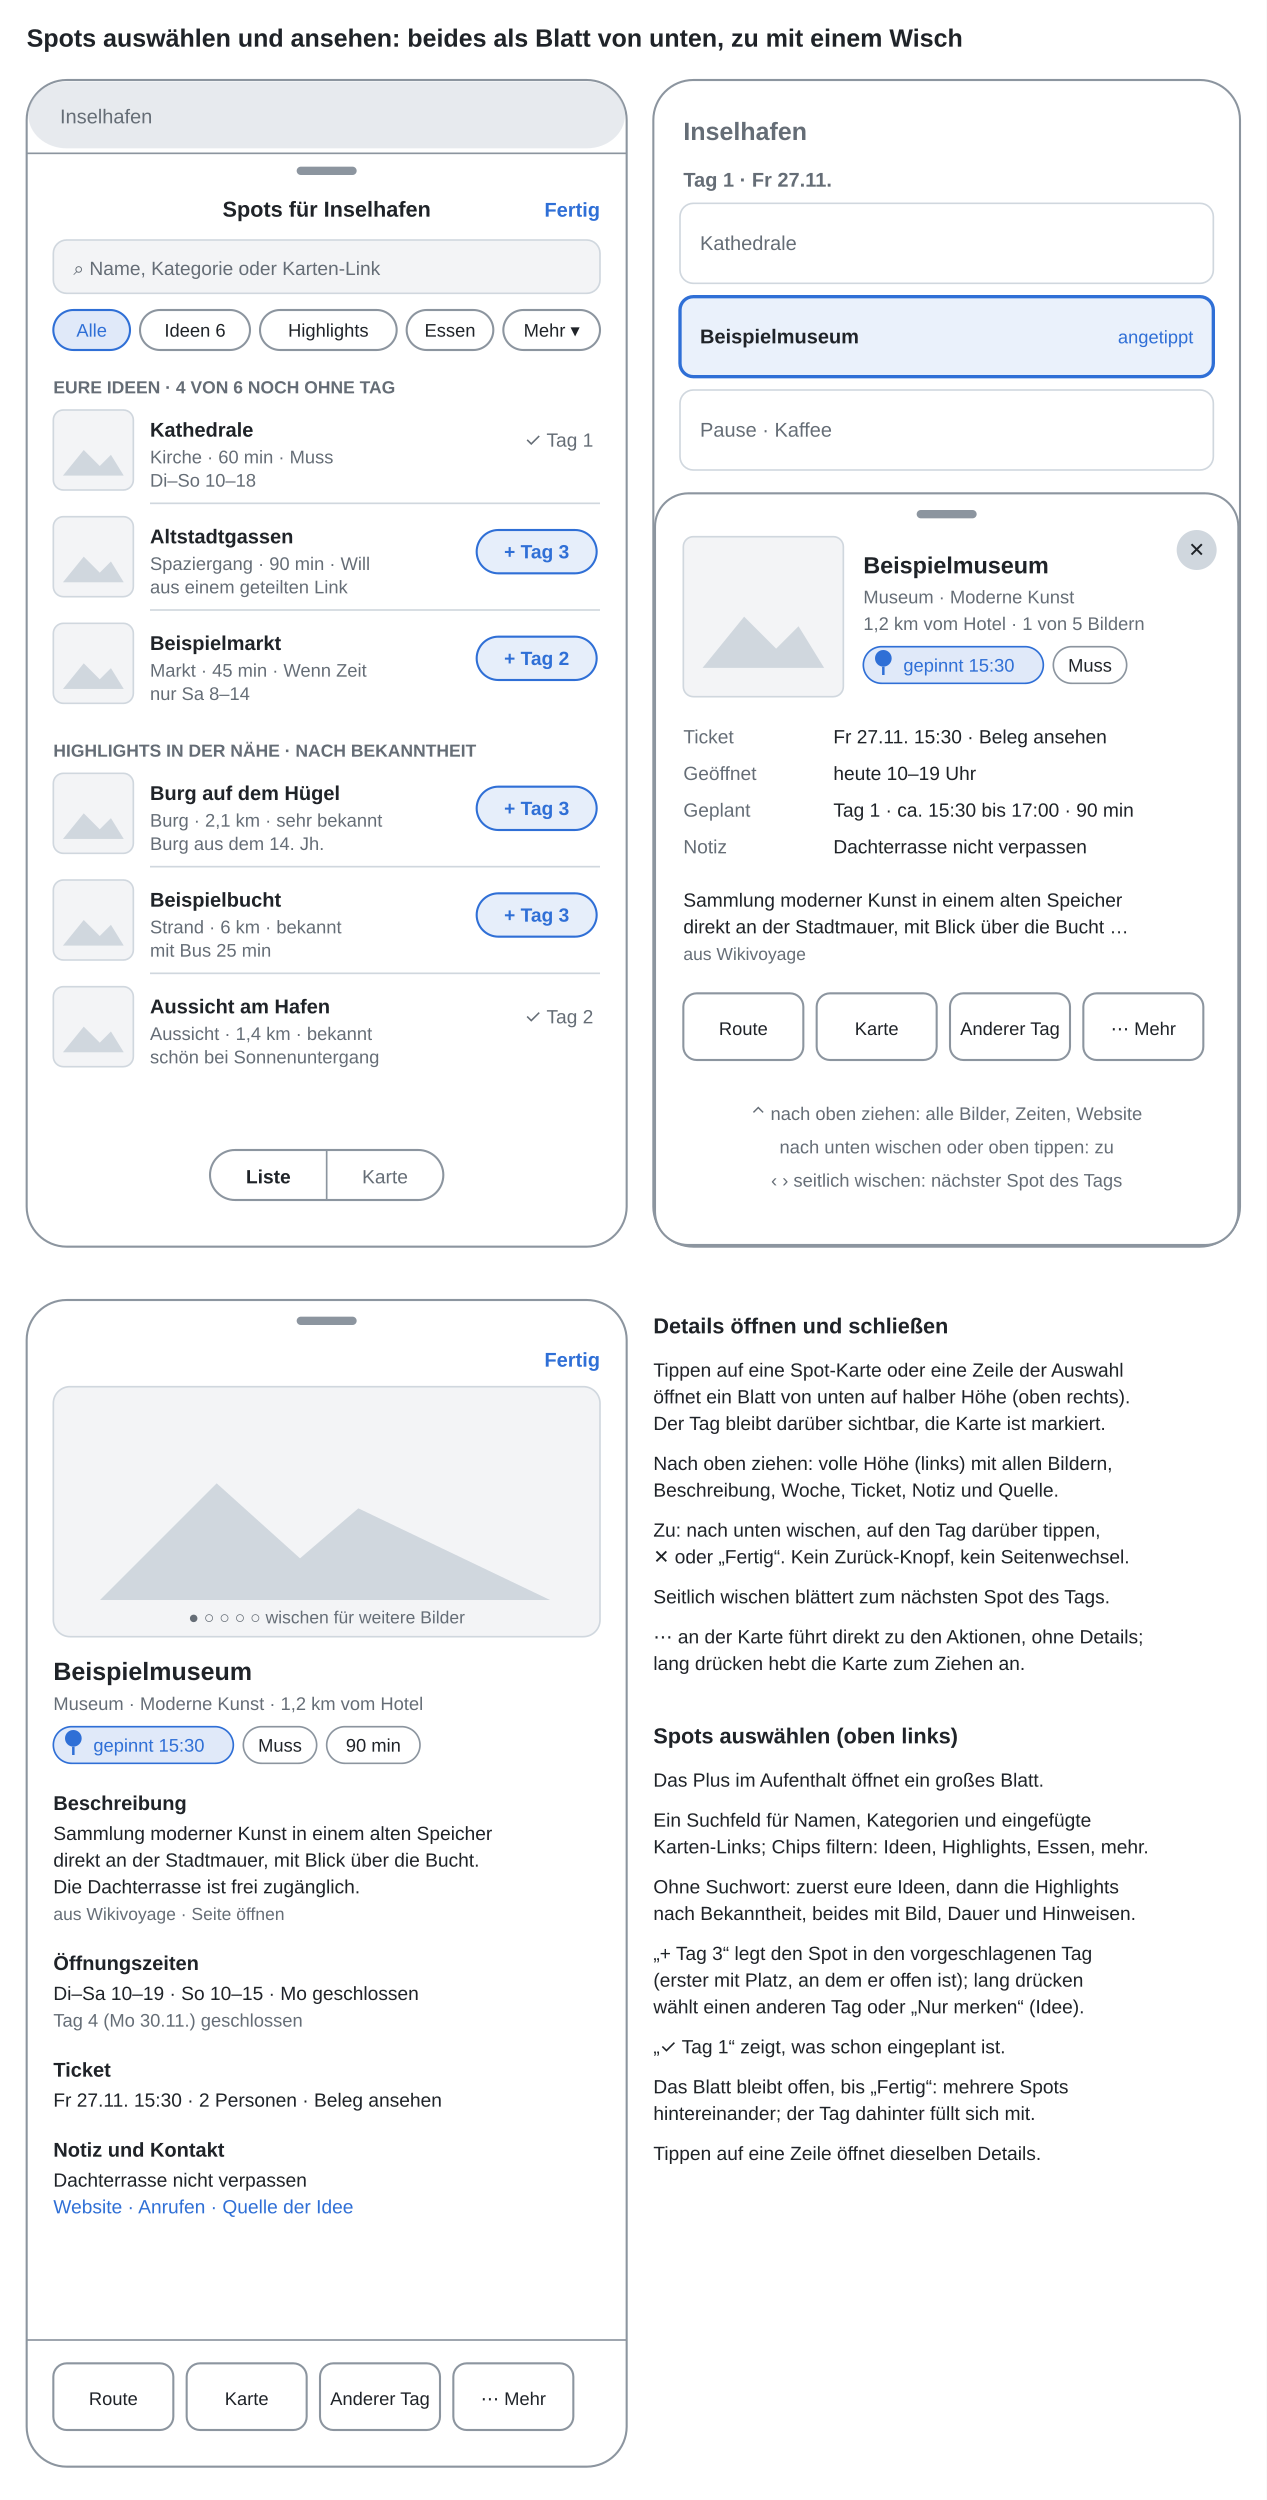
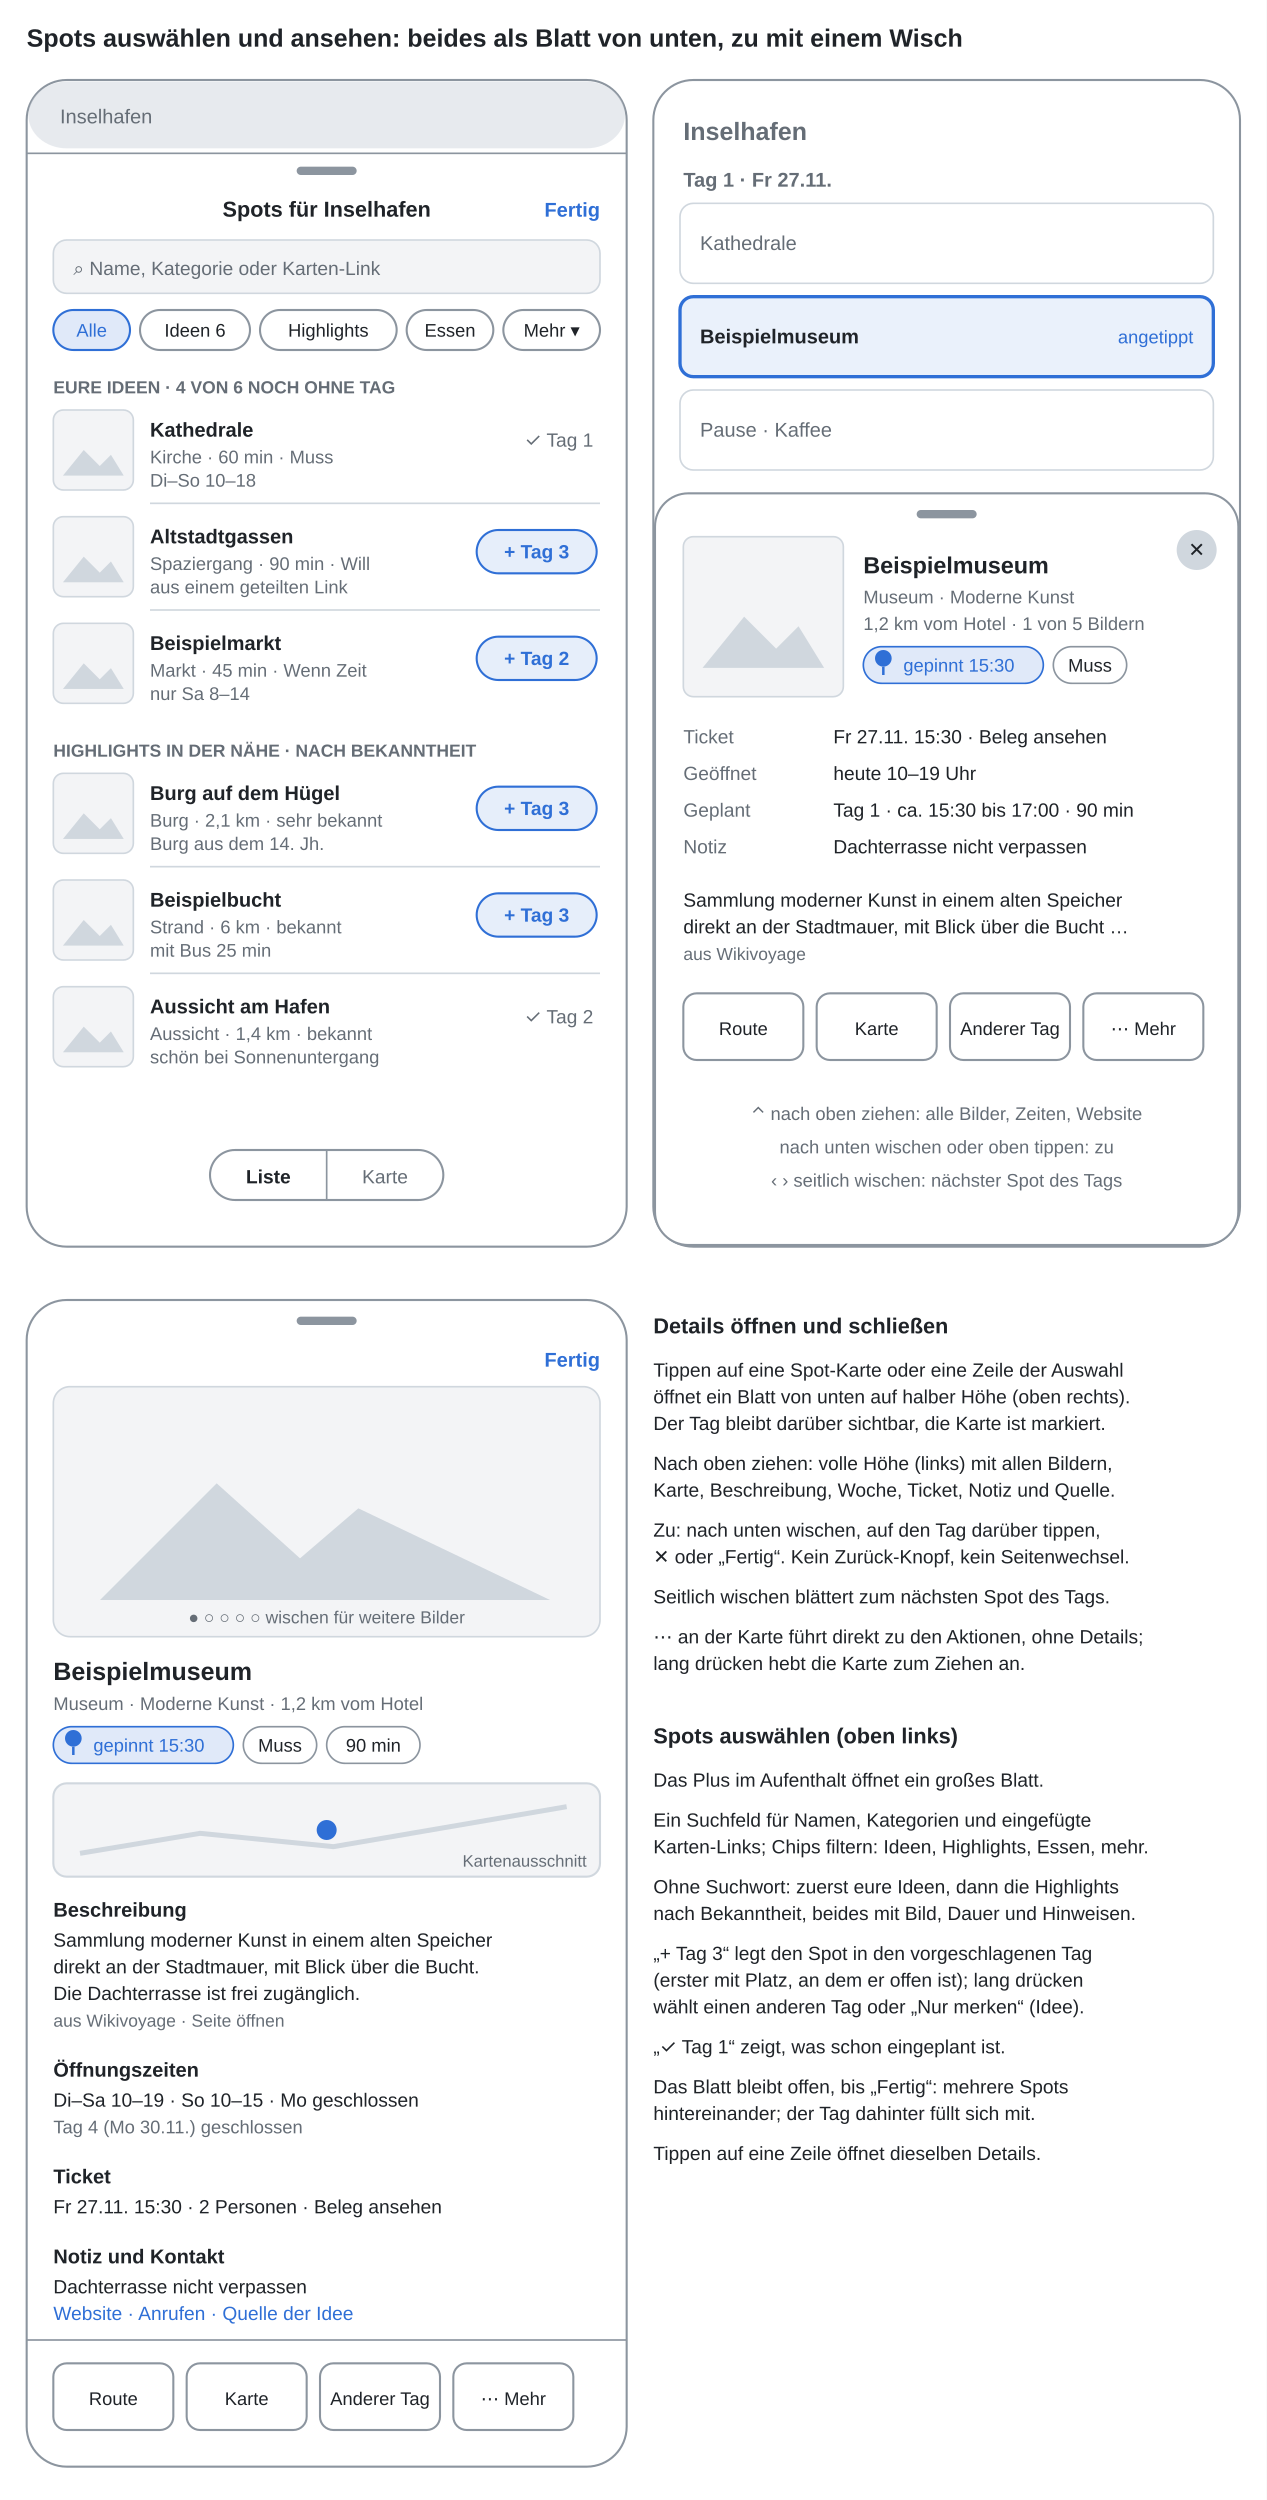
<svg xmlns="http://www.w3.org/2000/svg" width="760" height="1500" font-family="-apple-system, 'Helvetica Neue', Arial, sans-serif" viewBox="0 0 760 1500" role="img" aria-label="Spots kommen aus einem Blatt mit Ideen und Suche; Details öffnen sich als Blatt von unten und schließen mit einem Wisch" font-size="13">
  <rect width="100%" height="100%" fill="#ffffff" />
  <text x="16" y="28" font-size="15" font-weight="600" fill="#1f2328">Spots auswählen und ansehen: beides als Blatt von unten, zu mit einem Wisch</text>
  <g>
    <rect x="16" y="48" width="360" height="700" rx="24" fill="none" stroke="#8c959f" stroke-width="1.25" />
    <rect x="17" y="49" width="358" height="40" rx="23" fill="#d0d7de" fill-opacity="0.5" />
    <text x="36" y="74" font-size="12" fill="#656d76">Inselhafen</text>
    <line x1="16" y1="92" x2="376" y2="92" stroke="#8c959f" />
    <rect x="178" y="100" width="36" height="5" rx="2.5" fill="#8c959f" />
    <text x="196" y="130" text-anchor="middle" font-size="13" font-weight="600" fill="#1f2328">Spots für Inselhafen</text>
    <text x="360" y="130" text-anchor="end" font-size="12" font-weight="600" fill="#2f6fd6">Fertig</text>
    <rect x="32" y="144" width="328" height="32" rx="8" fill="#f3f4f6" stroke="#d0d7de" />
    <text x="44" y="165" font-size="11.5" fill="#656d76">⌕  Name, Kategorie oder Karten-Link</text>
    <rect x="32" y="186" width="46" height="24" rx="12" fill="#2f6fd6" fill-opacity="0.15" stroke="#2f6fd6" stroke-width="1.25" />
    <text x="55" y="202" text-anchor="middle" font-size="11" fill="#2f6fd6">Alle</text>
    <rect x="84" y="186" width="66" height="24" rx="12" fill="none" fill-opacity="1" stroke="#8c959f" stroke-width="1.25" />
    <text x="117" y="202" text-anchor="middle" font-size="11" fill="#1f2328">Ideen 6</text>
    <rect x="156" y="186" width="82" height="24" rx="12" fill="none" fill-opacity="1" stroke="#8c959f" stroke-width="1.25" />
    <text x="197" y="202" text-anchor="middle" font-size="11" fill="#1f2328">Highlights</text>
    <rect x="244" y="186" width="52" height="24" rx="12" fill="none" fill-opacity="1" stroke="#8c959f" stroke-width="1.25" />
    <text x="270" y="202" text-anchor="middle" font-size="11" fill="#1f2328">Essen</text>
    <rect x="302" y="186" width="58" height="24" rx="12" fill="none" fill-opacity="1" stroke="#8c959f" stroke-width="1.25" />
    <text x="331" y="202" text-anchor="middle" font-size="11" fill="#1f2328">Mehr ▾</text>
    <text x="32" y="236" font-size="10.5" font-weight="600" fill="#656d76">EURE IDEEN · 4 VON 6 NOCH OHNE TAG</text>
    <g>
      <rect x="32" y="246" width="48" height="48" rx="6" fill="#f3f4f6" stroke="#d0d7de" />
      <path d="M37.76 285.36L50.24 270L59.84 279.6L66.56 272.88L74.24 285.36Z" fill="#d0d7de" />
    </g>
    <text x="90" y="262" font-size="12" font-weight="600" fill="#1f2328">Kathedrale</text>
    <text x="90" y="278" font-size="11" fill="#656d76">Kirche · 60 min · Muss</text>
    <text x="90" y="292" font-size="11" fill="#656d76">Di–So 10–18</text>
    <text x="356" y="268" text-anchor="end" font-size="11.5" fill="#656d76">✓ Tag 1</text>
    <line x1="90" y1="302" x2="360" y2="302" stroke="#d0d7de" />
    <g>
      <rect x="32" y="310" width="48" height="48" rx="6" fill="#f3f4f6" stroke="#d0d7de" />
      <path d="M37.76 349.36L50.24 334L59.84 343.6L66.56 336.88L74.24 349.36Z" fill="#d0d7de" />
    </g>
    <text x="90" y="326" font-size="12" font-weight="600" fill="#1f2328">Altstadtgassen</text>
    <text x="90" y="342" font-size="11" fill="#656d76">Spaziergang · 90 min · Will</text>
    <text x="90" y="356" font-size="11" fill="#656d76">aus einem geteilten Link</text>
    <rect x="286" y="318" width="72" height="26" rx="13" fill="#2f6fd6" fill-opacity="0.12" stroke="#2f6fd6" stroke-width="1.25" />
    <text x="322" y="335" text-anchor="middle" font-size="11.5" font-weight="600" fill="#2f6fd6">+ Tag 3</text>
    <line x1="90" y1="366" x2="360" y2="366" stroke="#d0d7de" />
    <g>
      <rect x="32" y="374" width="48" height="48" rx="6" fill="#f3f4f6" stroke="#d0d7de" />
      <path d="M37.76 413.36L50.24 398L59.84 407.6L66.56 400.88L74.24 413.36Z" fill="#d0d7de" />
    </g>
    <text x="90" y="390" font-size="12" font-weight="600" fill="#1f2328">Beispielmarkt</text>
    <text x="90" y="406" font-size="11" fill="#656d76">Markt · 45 min · Wenn Zeit</text>
    <text x="90" y="420" font-size="11" fill="#656d76">nur Sa 8–14</text>
    <rect x="286" y="382" width="72" height="26" rx="13" fill="#2f6fd6" fill-opacity="0.12" stroke="#2f6fd6" stroke-width="1.25" />
    <text x="322" y="399" text-anchor="middle" font-size="11.5" font-weight="600" fill="#2f6fd6">+ Tag 2</text>
    <text x="32" y="454" font-size="10.5" font-weight="600" fill="#656d76">HIGHLIGHTS IN DER NÄHE · NACH BEKANNTHEIT</text>
    <g>
      <rect x="32" y="464" width="48" height="48" rx="6" fill="#f3f4f6" stroke="#d0d7de" />
      <path d="M37.76 503.36L50.24 488L59.84 497.6L66.56 490.88L74.24 503.36Z" fill="#d0d7de" />
    </g>
    <text x="90" y="480" font-size="12" font-weight="600" fill="#1f2328">Burg auf dem Hügel</text>
    <text x="90" y="496" font-size="11" fill="#656d76">Burg · 2,1 km · sehr bekannt</text>
    <text x="90" y="510" font-size="11" fill="#656d76">Burg aus dem 14. Jh.</text>
    <rect x="286" y="472" width="72" height="26" rx="13" fill="#2f6fd6" fill-opacity="0.12" stroke="#2f6fd6" stroke-width="1.25" />
    <text x="322" y="489" text-anchor="middle" font-size="11.5" font-weight="600" fill="#2f6fd6">+ Tag 3</text>
    <line x1="90" y1="520" x2="360" y2="520" stroke="#d0d7de" />
    <g>
      <rect x="32" y="528" width="48" height="48" rx="6" fill="#f3f4f6" stroke="#d0d7de" />
      <path d="M37.76 567.36L50.24 552L59.84 561.6L66.56 554.88L74.24 567.36Z" fill="#d0d7de" />
    </g>
    <text x="90" y="544" font-size="12" font-weight="600" fill="#1f2328">Beispielbucht</text>
    <text x="90" y="560" font-size="11" fill="#656d76">Strand · 6 km · bekannt</text>
    <text x="90" y="574" font-size="11" fill="#656d76">mit Bus 25 min</text>
    <rect x="286" y="536" width="72" height="26" rx="13" fill="#2f6fd6" fill-opacity="0.12" stroke="#2f6fd6" stroke-width="1.25" />
    <text x="322" y="553" text-anchor="middle" font-size="11.5" font-weight="600" fill="#2f6fd6">+ Tag 3</text>
    <line x1="90" y1="584" x2="360" y2="584" stroke="#d0d7de" />
    <g>
      <rect x="32" y="592" width="48" height="48" rx="6" fill="#f3f4f6" stroke="#d0d7de" />
      <path d="M37.76 631.36L50.24 616L59.84 625.6L66.56 618.88L74.24 631.36Z" fill="#d0d7de" />
    </g>
    <text x="90" y="608" font-size="12" font-weight="600" fill="#1f2328">Aussicht am Hafen</text>
    <text x="90" y="624" font-size="11" fill="#656d76">Aussicht · 1,4 km · bekannt</text>
    <text x="90" y="638" font-size="11" fill="#656d76">schön bei Sonnenuntergang</text>
    <text x="356" y="614" text-anchor="end" font-size="11.5" fill="#656d76">✓ Tag 2</text>
    <rect x="126" y="690" width="140" height="30" rx="15" fill="none" stroke="#8c959f" stroke-width="1.25" />
    <line x1="196" y1="690" x2="196" y2="720" stroke="#8c959f" />
    <text x="161" y="710" text-anchor="middle" font-size="11.5" font-weight="600" fill="#1f2328">Liste</text>
    <text x="231" y="710" text-anchor="middle" font-size="11.5" fill="#656d76">Karte</text>
  </g>
  <g>
    <rect x="392" y="48" width="352" height="700" rx="24" fill="none" stroke="#8c959f" stroke-width="1.25" />
    <text x="410" y="84" font-size="15" font-weight="600" fill="#656d76">Inselhafen</text>
    <text x="410" y="112" font-size="12" font-weight="600" fill="#656d76">Tag 1 · Fr 27.11.</text>
    <rect x="408" y="122" width="320" height="48" rx="8" fill="none" stroke="#d0d7de" />
    <text x="420" y="150" font-size="12" fill="#656d76">Kathedrale</text>
    <rect x="408" y="178" width="320" height="48" rx="8" fill="#2f6fd6" fill-opacity="0.1" stroke="#2f6fd6" stroke-width="2" />
    <text x="420" y="206" font-size="12" font-weight="600" fill="#1f2328">Beispielmuseum</text>
    <text x="716" y="206" text-anchor="end" font-size="11" fill="#2f6fd6">angetippt</text>
    <rect x="408" y="234" width="320" height="48" rx="8" fill="none" stroke="#d0d7de" />
    <text x="420" y="262" font-size="12" fill="#656d76">Pause · Kaffee</text>
    <rect x="393" y="296" width="350" height="451" rx="20" fill="#ffffff" stroke="#8c959f" stroke-width="1.25" />
    <rect x="550" y="306" width="36" height="5" rx="2.5" fill="#8c959f" />
    <circle cx="718" cy="330" r="12" fill="#d0d7de" />
    <text x="718" y="334" text-anchor="middle" font-size="12" fill="#1f2328">✕</text>
    <g>
      <rect x="410" y="322" width="96" height="96" rx="6" fill="#f3f4f6" stroke="#d0d7de" />
      <path d="M421.52 400.72L446.48 370L465.68 389.2L479.12 375.76L494.48 400.72Z" fill="#d0d7de" />
    </g>
    <text x="518" y="344" font-size="14" font-weight="600" fill="#1f2328">Beispielmuseum</text>
    <text x="518" y="362" font-size="11" fill="#656d76">Museum · Moderne Kunst</text>
    <text x="518" y="378" font-size="11" fill="#656d76">1,2 km vom Hotel · 1 von 5 Bildern</text>
    <rect x="518" y="388" width="108" height="22" rx="11" fill="#2f6fd6" fill-opacity="0.15" stroke="#2f6fd6" />
    <g>
      <circle cx="530" cy="395" r="5" fill="#2f6fd6" />
      <line x1="530" y1="400" x2="530" y2="405" stroke="#2f6fd6" stroke-width="1.5" />
    </g>
    <text x="542" y="403" font-size="11" fill="#2f6fd6">gepinnt 15:30</text>
    <rect x="632" y="388" width="44" height="22" rx="11" fill="none" stroke="#8c959f" />
    <text x="654" y="403" text-anchor="middle" font-size="11" fill="#1f2328">Muss</text>
    <text x="410" y="446" font-size="11.5" fill="#656d76">Ticket</text>
    <text x="500" y="446" font-size="11.5" fill="#1f2328">Fr 27.11. 15:30 · Beleg ansehen</text>
    <text x="410" y="468" font-size="11.5" fill="#656d76">Geöffnet</text>
    <text x="500" y="468" font-size="11.5" fill="#1f2328">heute 10–19 Uhr</text>
    <text x="410" y="490" font-size="11.5" fill="#656d76">Geplant</text>
    <text x="500" y="490" font-size="11.5" fill="#1f2328">Tag 1 · ca. 15:30 bis 17:00 · 90 min</text>
    <text x="410" y="512" font-size="11.5" fill="#656d76">Notiz</text>
    <text x="500" y="512" font-size="11.5" fill="#1f2328">Dachterrasse nicht verpassen</text>
    <text x="410" y="544" font-size="11.5" fill="#1f2328">Sammlung moderner Kunst in einem alten Speicher</text>
    <text x="410" y="560" font-size="11.5" fill="#1f2328">direkt an der Stadtmauer, mit Blick über die Bucht …</text>
    <text x="410" y="576" font-size="10.5" fill="#656d76">aus Wikivoyage</text>
    <rect x="410" y="596" width="72" height="40" rx="8" fill="none" stroke="#8c959f" stroke-width="1.25" />
    <text x="446" y="621" text-anchor="middle" font-size="11" fill="#1f2328">Route</text>
    <rect x="490" y="596" width="72" height="40" rx="8" fill="none" stroke="#8c959f" stroke-width="1.25" />
    <text x="526" y="621" text-anchor="middle" font-size="11" fill="#1f2328">Karte</text>
    <rect x="570" y="596" width="72" height="40" rx="8" fill="none" stroke="#8c959f" stroke-width="1.25" />
    <text x="606" y="621" text-anchor="middle" font-size="11" fill="#1f2328">Anderer Tag</text>
    <rect x="650" y="596" width="72" height="40" rx="8" fill="none" stroke="#8c959f" stroke-width="1.25" />
    <text x="686" y="621" text-anchor="middle" font-size="11" fill="#1f2328">⋯ Mehr</text>
    <text x="568" y="672" text-anchor="middle" font-size="11" fill="#656d76">⌃ nach oben ziehen: alle Bilder, Zeiten, Website</text>
    <text x="568" y="692" text-anchor="middle" font-size="11" fill="#656d76">nach unten wischen oder oben tippen: zu</text>
    <text x="568" y="712" text-anchor="middle" font-size="11" fill="#656d76">‹ › seitlich wischen: nächster Spot des Tags</text>
  </g>
  <g>
    <rect x="16" y="780" width="360" height="700" rx="24" fill="none" stroke="#8c959f" stroke-width="1.25" />
    <rect x="178" y="790" width="36" height="5" rx="2.5" fill="#8c959f" />
    <text x="360" y="820" text-anchor="end" font-size="12" font-weight="600" fill="#2f6fd6">Fertig</text>
    <rect x="32" y="832" width="328" height="150" rx="10" fill="#f3f4f6" stroke="#d0d7de" />
    <path d="M60 960L130 890L180 935L215 905L330 960Z" fill="#d0d7de" />
    <text x="196" y="974" text-anchor="middle" font-size="10.5" fill="#656d76">● ○ ○ ○ ○  wischen für weitere Bilder</text>
    <text x="32" y="1008" font-size="15" font-weight="600" fill="#1f2328">Beispielmuseum</text>
    <text x="32" y="1026" font-size="11" fill="#656d76">Museum · Moderne Kunst · 1,2 km vom Hotel</text>
    <rect x="32" y="1036" width="108" height="22" rx="11" fill="#2f6fd6" fill-opacity="0.15" stroke="#2f6fd6" />
    <g>
      <circle cx="44" cy="1043" r="5" fill="#2f6fd6" />
      <line x1="44" y1="1048" x2="44" y2="1053" stroke="#2f6fd6" stroke-width="1.5" />
    </g>
    <text x="56" y="1051" font-size="11" fill="#2f6fd6">gepinnt 15:30</text>
    <rect x="146" y="1036" width="44" height="22" rx="11" fill="none" stroke="#8c959f" />
    <text x="168" y="1051" text-anchor="middle" font-size="11" fill="#1f2328">Muss</text>
    <rect x="196" y="1036" width="56" height="22" rx="11" fill="none" stroke="#8c959f" />
    <text x="224" y="1051" text-anchor="middle" font-size="11" fill="#1f2328">90 min</text>
-     <text x="32" y="1086" font-size="12" font-weight="600" fill="#1f2328">Beschreibung</text>
-     <text x="32" y="1104" font-size="11.5" fill="#1f2328">Sammlung moderner Kunst in einem alten Speicher</text>
-     <text x="32" y="1120" font-size="11.5" fill="#1f2328">direkt an der Stadtmauer, mit Blick über die Bucht.</text>
-     <text x="32" y="1136" font-size="11.5" fill="#1f2328">Die Dachterrasse ist frei zugänglich.</text>
-     <text x="32" y="1152" font-size="10.5" fill="#656d76">aus Wikivoyage · Seite öffnen</text>
-     <text x="32" y="1182" font-size="12" font-weight="600" fill="#1f2328">Öffnungszeiten</text>
-     <text x="32" y="1200" font-size="11.5" fill="#1f2328">Di–Sa 10–19 · So 10–15 · Mo geschlossen</text>
-     <text x="32" y="1216" font-size="11" fill="#656d76">Tag 4 (Mo 30.11.) geschlossen</text>
-     <text x="32" y="1246" font-size="12" font-weight="600" fill="#1f2328">Ticket</text>
-     <text x="32" y="1264" font-size="11.5" fill="#1f2328">Fr 27.11. 15:30 · 2 Personen · Beleg ansehen</text>
-     <text x="32" y="1294" font-size="12" font-weight="600" fill="#1f2328">Notiz und Kontakt</text>
-     <text x="32" y="1312" font-size="11.5" fill="#1f2328">Dachterrasse nicht verpassen</text>
-     <text x="32" y="1328" font-size="11.5" fill="#2f6fd6">Website · Anrufen · Quelle der Idee</text>
+     <rect x="32" y="1070" width="328" height="56" rx="8" fill="#f3f4f6" stroke="#d0d7de" stroke-width="1.25" />
+     <path d="M48 1112 L120 1100 L200 1108 L340 1084" fill="none" stroke="#d0d7de" stroke-width="3" />
+     <circle cx="196" cy="1098" r="6" fill="#2f6fd6" />
+     <text x="352" y="1120" text-anchor="end" font-size="10" fill="#656d76">Kartenausschnitt</text>
+     <text x="32" y="1150" font-size="12" font-weight="600" fill="#1f2328">Beschreibung</text>
+     <text x="32" y="1168" font-size="11.5" fill="#1f2328">Sammlung moderner Kunst in einem alten Speicher</text>
+     <text x="32" y="1184" font-size="11.5" fill="#1f2328">direkt an der Stadtmauer, mit Blick über die Bucht.</text>
+     <text x="32" y="1200" font-size="11.5" fill="#1f2328">Die Dachterrasse ist frei zugänglich.</text>
+     <text x="32" y="1216" font-size="10.5" fill="#656d76">aus Wikivoyage · Seite öffnen</text>
+     <text x="32" y="1246" font-size="12" font-weight="600" fill="#1f2328">Öffnungszeiten</text>
+     <text x="32" y="1264" font-size="11.5" fill="#1f2328">Di–Sa 10–19 · So 10–15 · Mo geschlossen</text>
+     <text x="32" y="1280" font-size="11" fill="#656d76">Tag 4 (Mo 30.11.) geschlossen</text>
+     <text x="32" y="1310" font-size="12" font-weight="600" fill="#1f2328">Ticket</text>
+     <text x="32" y="1328" font-size="11.5" fill="#1f2328">Fr 27.11. 15:30 · 2 Personen · Beleg ansehen</text>
+     <text x="32" y="1358" font-size="12" font-weight="600" fill="#1f2328">Notiz und Kontakt</text>
+     <text x="32" y="1376" font-size="11.5" fill="#1f2328">Dachterrasse nicht verpassen</text>
+     <text x="32" y="1392" font-size="11.5" fill="#2f6fd6">Website · Anrufen · Quelle der Idee</text>
    <line x1="16" y1="1404" x2="376" y2="1404" stroke="#8c959f" />
    <rect x="32" y="1418" width="72" height="40" rx="8" fill="none" stroke="#8c959f" stroke-width="1.25" />
    <text x="68" y="1443" text-anchor="middle" font-size="11" fill="#1f2328">Route</text>
    <rect x="112" y="1418" width="72" height="40" rx="8" fill="none" stroke="#8c959f" stroke-width="1.25" />
    <text x="148" y="1443" text-anchor="middle" font-size="11" fill="#1f2328">Karte</text>
    <rect x="192" y="1418" width="72" height="40" rx="8" fill="none" stroke="#8c959f" stroke-width="1.25" />
    <text x="228" y="1443" text-anchor="middle" font-size="11" fill="#1f2328">Anderer Tag</text>
    <rect x="272" y="1418" width="72" height="40" rx="8" fill="none" stroke="#8c959f" stroke-width="1.25" />
    <text x="308" y="1443" text-anchor="middle" font-size="11" fill="#1f2328">⋯ Mehr</text>
  </g>
  <g>
    <text x="392" y="800" font-size="13" font-weight="600" fill="#1f2328">Details öffnen und schließen</text>
    <text x="392" y="826" font-size="11.5" fill="#1f2328">Tippen auf eine Spot-Karte oder eine Zeile der Auswahl</text>
    <text x="392" y="842" font-size="11.5" fill="#1f2328">öffnet ein Blatt von unten auf halber Höhe (oben rechts).</text>
    <text x="392" y="858" font-size="11.5" fill="#1f2328">Der Tag bleibt darüber sichtbar, die Karte ist markiert.</text>
    <text x="392" y="882" font-size="11.5" fill="#1f2328">Nach oben ziehen: volle Höhe (links) mit allen Bildern,</text>
-     <text x="392" y="898" font-size="11.5" fill="#1f2328">Beschreibung, Woche, Ticket, Notiz und Quelle.</text>
+     <text x="392" y="898" font-size="11.5" fill="#1f2328">Karte, Beschreibung, Woche, Ticket, Notiz und Quelle.</text>
    <text x="392" y="922" font-size="11.5" fill="#1f2328">Zu: nach unten wischen, auf den Tag darüber tippen,</text>
    <text x="392" y="938" font-size="11.5" fill="#1f2328">✕ oder „Fertig“. Kein Zurück-Knopf, kein Seitenwechsel.</text>
    <text x="392" y="962" font-size="11.5" fill="#1f2328">Seitlich wischen blättert zum nächsten Spot des Tags.</text>
    <text x="392" y="986" font-size="11.5" fill="#1f2328">⋯ an der Karte führt direkt zu den Aktionen, ohne Details;</text>
    <text x="392" y="1002" font-size="11.5" fill="#1f2328">lang drücken hebt die Karte zum Ziehen an.</text>
    <text x="392" y="1046" font-size="13" font-weight="600" fill="#1f2328">Spots auswählen (oben links)</text>
    <text x="392" y="1072" font-size="11.5" fill="#1f2328">Das Plus im Aufenthalt öffnet ein großes Blatt.</text>
    <text x="392" y="1096" font-size="11.5" fill="#1f2328">Ein Suchfeld für Namen, Kategorien und eingefügte</text>
    <text x="392" y="1112" font-size="11.5" fill="#1f2328">Karten-Links; Chips filtern: Ideen, Highlights, Essen, mehr.</text>
    <text x="392" y="1136" font-size="11.5" fill="#1f2328">Ohne Suchwort: zuerst eure Ideen, dann die Highlights</text>
    <text x="392" y="1152" font-size="11.5" fill="#1f2328">nach Bekanntheit, beides mit Bild, Dauer und Hinweisen.</text>
    <text x="392" y="1176" font-size="11.5" fill="#1f2328">„+ Tag 3“ legt den Spot in den vorgeschlagenen Tag</text>
    <text x="392" y="1192" font-size="11.5" fill="#1f2328">(erster mit Platz, an dem er offen ist); lang drücken</text>
    <text x="392" y="1208" font-size="11.5" fill="#1f2328">wählt einen anderen Tag oder „Nur merken“ (Idee).</text>
    <text x="392" y="1232" font-size="11.5" fill="#1f2328">„✓ Tag 1“ zeigt, was schon eingeplant ist.</text>
    <text x="392" y="1256" font-size="11.5" fill="#1f2328">Das Blatt bleibt offen, bis „Fertig“: mehrere Spots</text>
    <text x="392" y="1272" font-size="11.5" fill="#1f2328">hintereinander; der Tag dahinter füllt sich mit.</text>
    <text x="392" y="1296" font-size="11.5" fill="#1f2328">Tippen auf eine Zeile öffnet dieselben Details.</text>
  </g>
</svg>
